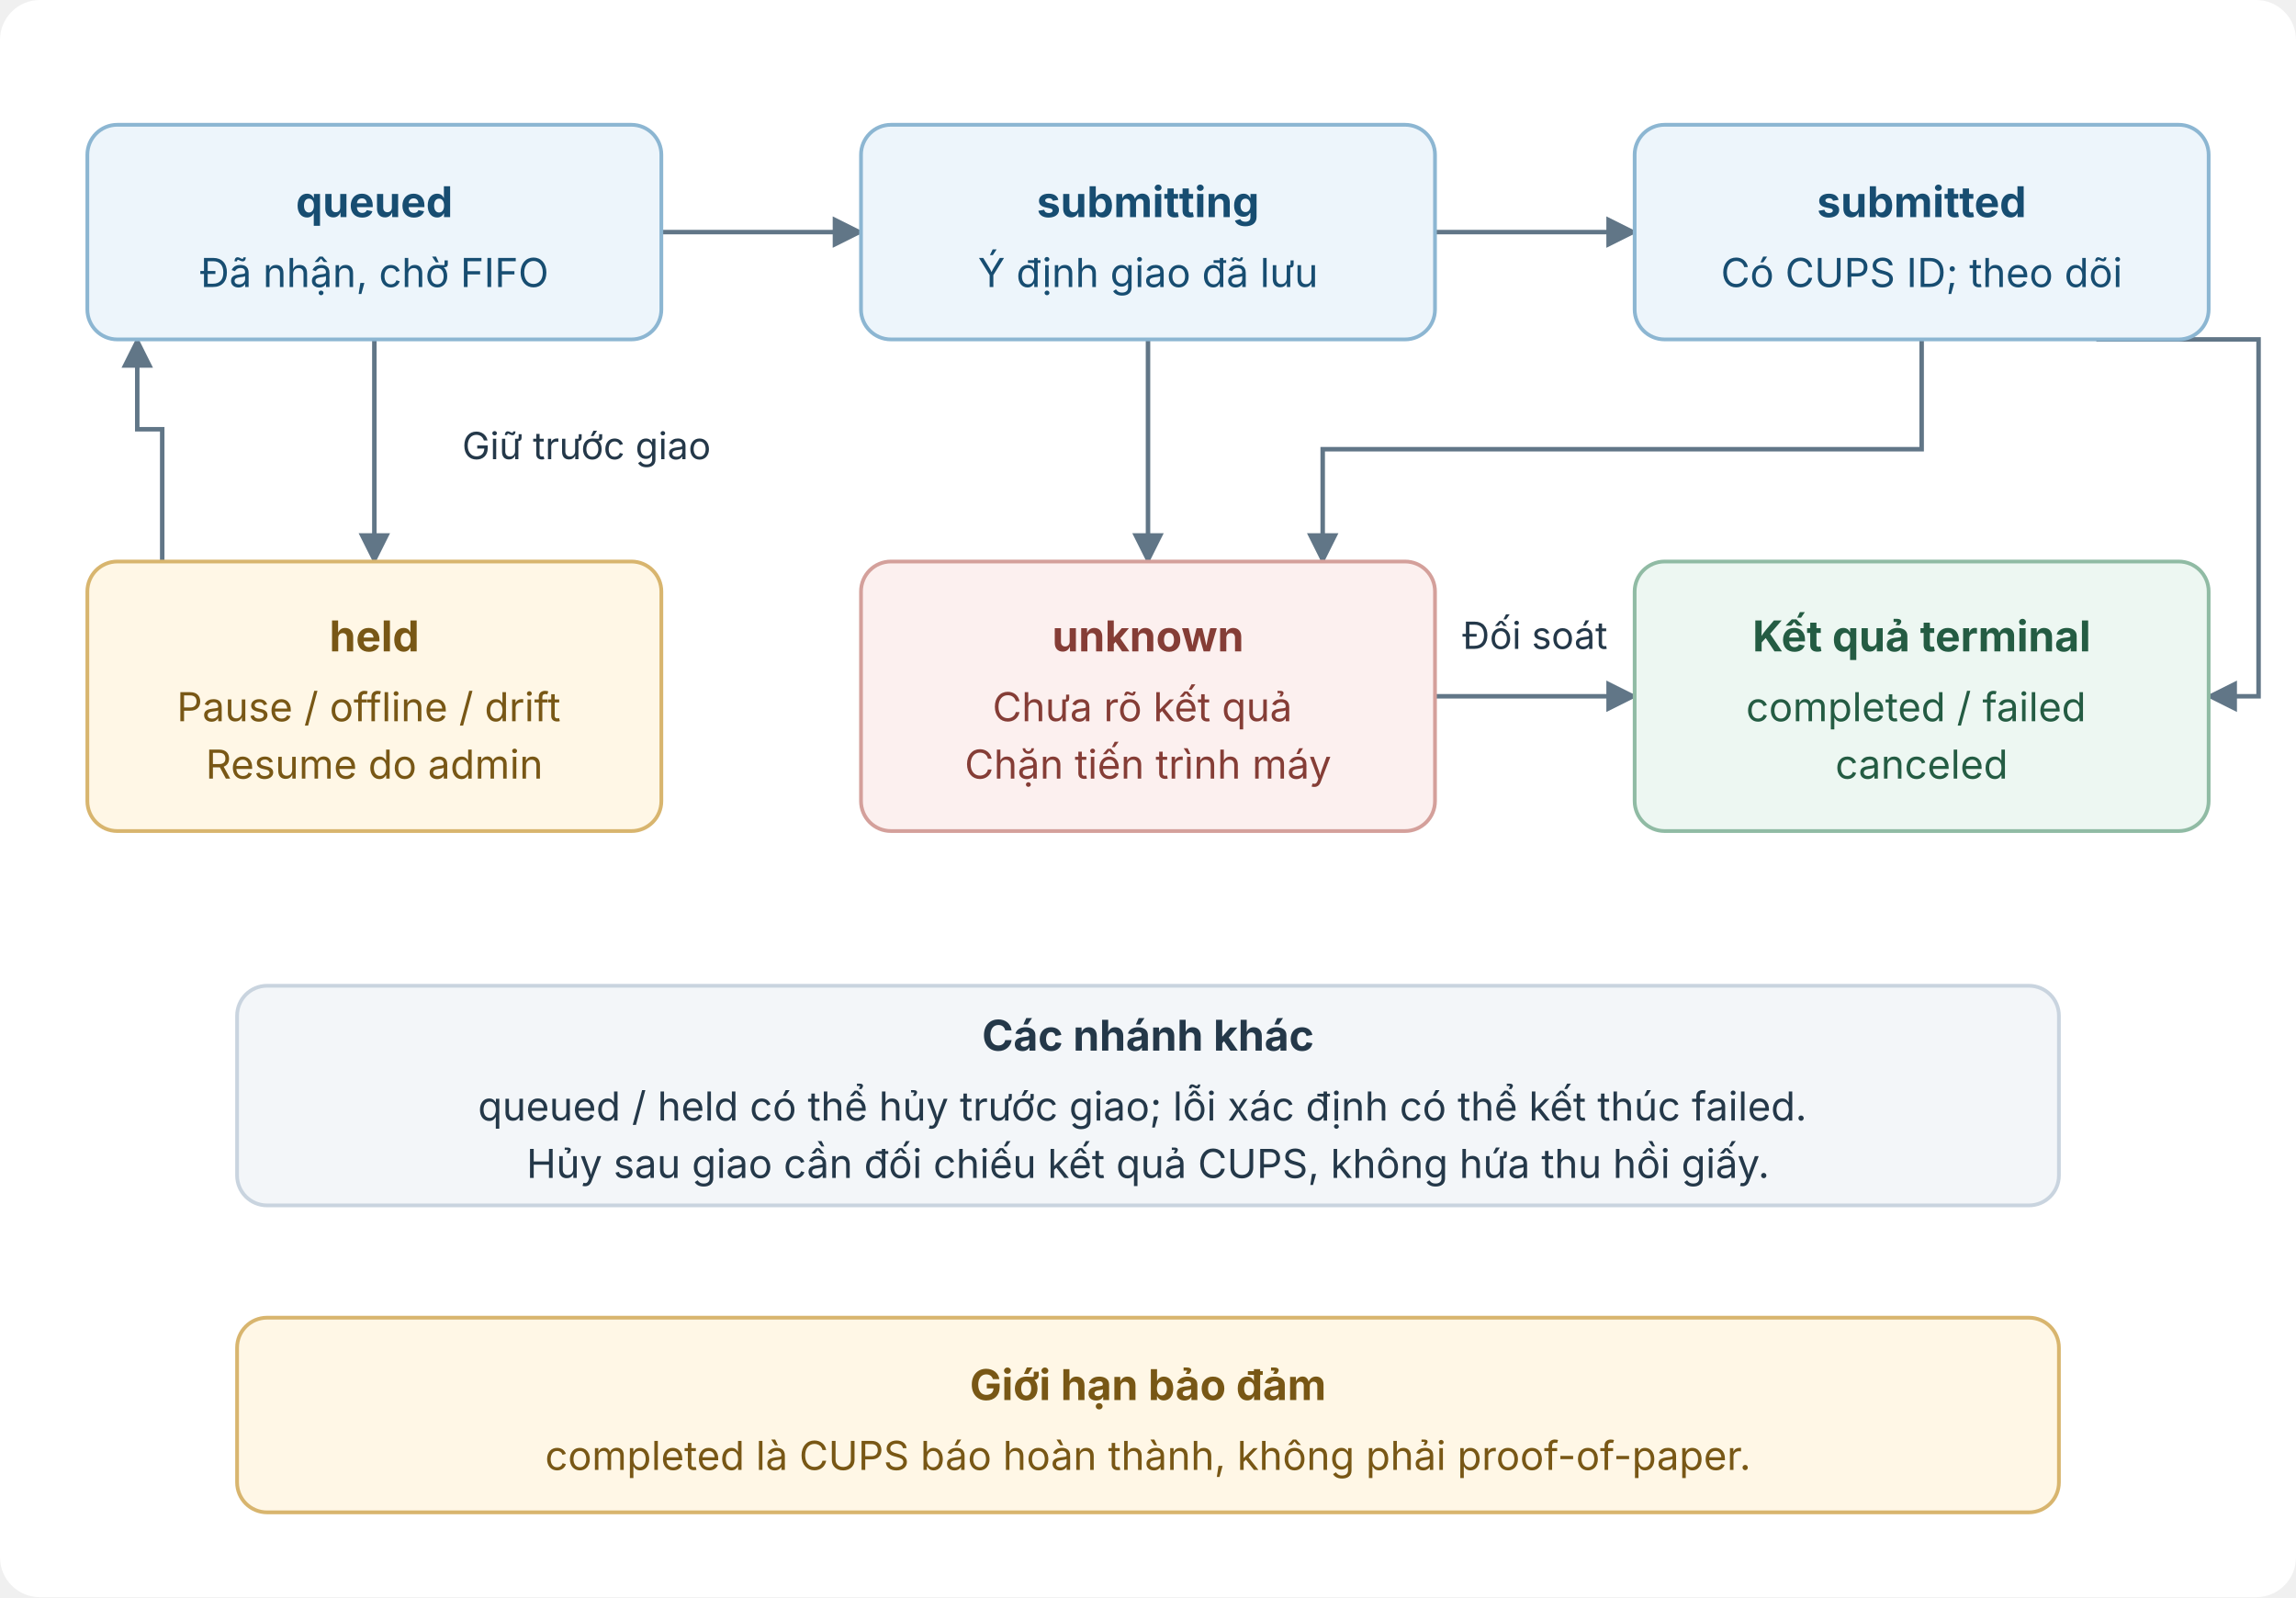
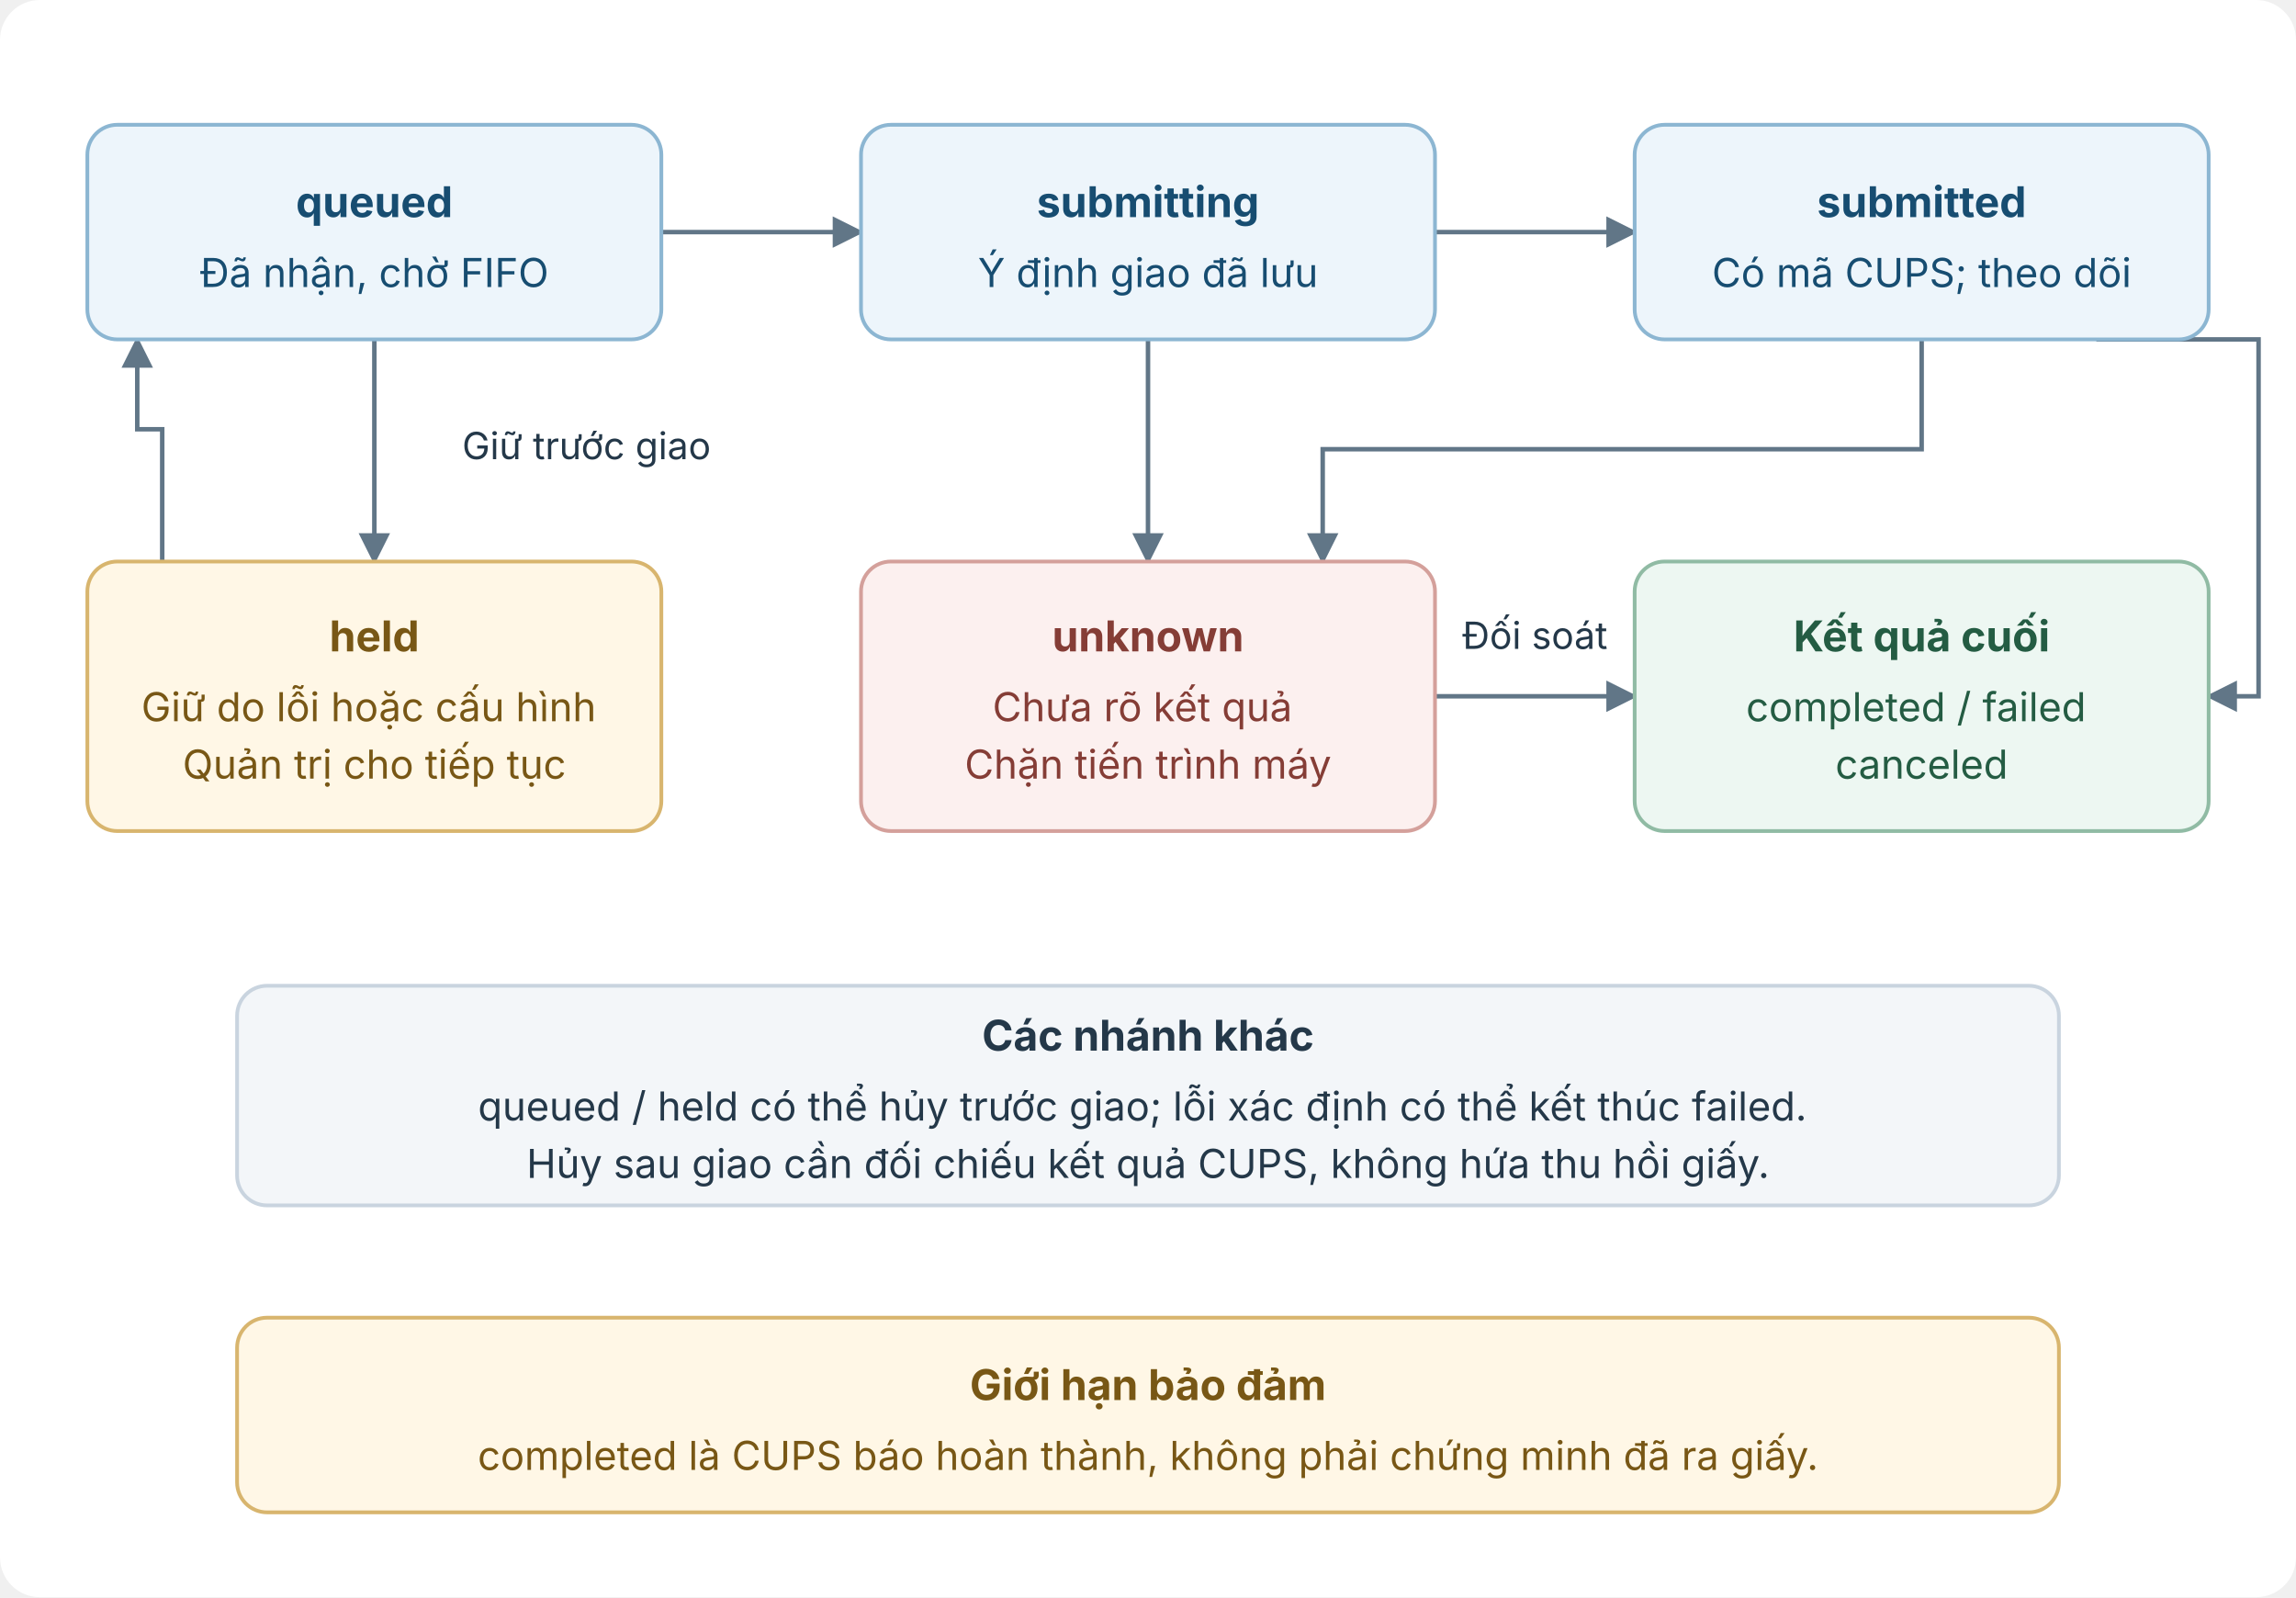
<svg xmlns="http://www.w3.org/2000/svg" viewBox="0 0 920 640" width="920" height="640" role="img" aria-labelledby="03-job-lifecycle-title 03-job-lifecycle-desc" font-family="system-ui, -apple-system, Segoe UI, sans-serif">
  <defs>
    <marker id="03-job-lifecycle-arrow" viewBox="0 0 10 10" refX="9" refY="5" markerWidth="7" markerHeight="7" orient="auto-start-reverse">
      <path d="M 0 0 L 10 5 L 0 10 z" fill="#617687" />
    </marker>
  </defs>
  <rect width="920" height="100%" rx="16" fill="#fff" />
  <polyline points="265,93 345,93" fill="none" stroke="#617687" stroke-width="1.8" marker-end="url(#03-job-lifecycle-arrow)" />
  <polyline points="575,93 655,93" fill="none" stroke="#617687" stroke-width="1.8" marker-end="url(#03-job-lifecycle-arrow)" />
  <polyline points="150,136 150,225" fill="none" stroke="#617687" stroke-width="1.8" marker-end="url(#03-job-lifecycle-arrow)" />
  <polyline points="65,225 65,172 55,172 55,136" fill="none" stroke="#617687" stroke-width="1.8" marker-end="url(#03-job-lifecycle-arrow)" />
  <polyline points="460,136 460,225" fill="none" stroke="#617687" stroke-width="1.8" marker-end="url(#03-job-lifecycle-arrow)" />
  <polyline points="770,136 770,180 530,180 530,225" fill="none" stroke="#617687" stroke-width="1.8" marker-end="url(#03-job-lifecycle-arrow)" />
  <polyline points="840,136 905,136 905,279 885,279" fill="none" stroke="#617687" stroke-width="1.8" marker-end="url(#03-job-lifecycle-arrow)" />
  <polyline points="575,279 655,279" fill="none" stroke="#617687" stroke-width="1.8" marker-end="url(#03-job-lifecycle-arrow)" />
  <g data-box="true">
    <rect x="35" y="50" width="230" height="86" rx="12" fill="#edf5fb" stroke="#8cb6d2" stroke-width="1.5" />
    <text x="150" y="87" fill="#174d71" font-size="17" font-weight="650" text-anchor="middle">
      <tspan x="150" dy="0">queued</tspan>
    </text>
    <text x="150" y="115" fill="#174d71" font-size="16" font-weight="400" text-anchor="middle">
      <tspan x="150" dy="0">Đã nhận, chờ FIFO</tspan>
    </text>
  </g>
  <g data-box="true">
    <rect x="345" y="50" width="230" height="86" rx="12" fill="#edf5fb" stroke="#8cb6d2" stroke-width="1.5" />
    <text x="460" y="87" fill="#174d71" font-size="17" font-weight="650" text-anchor="middle">
      <tspan x="460" dy="0">submitting</tspan>
    </text>
    <text x="460" y="115" fill="#174d71" font-size="16" font-weight="400" text-anchor="middle">
      <tspan x="460" dy="0">Ý định giao đã lưu</tspan>
    </text>
  </g>
  <g data-box="true">
    <rect x="655" y="50" width="230" height="86" rx="12" fill="#edf5fb" stroke="#8cb6d2" stroke-width="1.5" />
    <text x="770" y="87" fill="#174d71" font-size="17" font-weight="650" text-anchor="middle">
      <tspan x="770" dy="0">submitted</tspan>
    </text>
    <text x="770" y="115" fill="#174d71" font-size="16" font-weight="400" text-anchor="middle">
-       <tspan x="770" dy="0">Có CUPS ID; theo dõi</tspan>
+       <tspan x="770" dy="0">Có mã CUPS; theo dõi</tspan>
    </text>
  </g>
  <g data-box="true">
    <rect x="35" y="225" width="230" height="108" rx="12" fill="#fff7e6" stroke="#d8b56e" stroke-width="1.5" />
    <text x="150" y="261" fill="#785715" font-size="17" font-weight="650" text-anchor="middle">
      <tspan x="150" dy="0">held</tspan>
    </text>
    <text x="150" y="289" fill="#785715" font-size="16" font-weight="400" text-anchor="middle">
-       <tspan x="150" dy="0">Pause / offline / drift</tspan>
-       <tspan x="150" dy="23">Resume do admin</tspan>
+       <tspan x="150" dy="0">Giữ do lỗi hoặc cấu hình</tspan>
+       <tspan x="150" dy="23">Quản trị cho tiếp tục</tspan>
    </text>
  </g>
  <text x="235" y="184" fill="#243849" font-size="15" font-weight="400" text-anchor="middle">
    <tspan x="235" dy="0">Giữ trước giao</tspan>
  </text>
  <g data-box="true">
    <rect x="345" y="225" width="230" height="108" rx="12" fill="#fcf0ef" stroke="#d4a09b" stroke-width="1.5" />
    <text x="460" y="261" fill="#853d36" font-size="17" font-weight="650" text-anchor="middle">
      <tspan x="460" dy="0">unknown</tspan>
    </text>
    <text x="460" y="289" fill="#853d36" font-size="16" font-weight="400" text-anchor="middle">
      <tspan x="460" dy="0">Chưa rõ kết quả</tspan>
      <tspan x="460" dy="23">Chặn tiến trình máy</tspan>
    </text>
  </g>
  <g data-box="true">
    <rect x="655" y="225" width="230" height="108" rx="12" fill="#edf7f2" stroke="#90bba4" stroke-width="1.5" />
    <text x="770" y="261" fill="#245c43" font-size="17" font-weight="650" text-anchor="middle">
-       <tspan x="770" dy="0">Kết quả terminal</tspan>
+       <tspan x="770" dy="0">Kết quả cuối</tspan>
    </text>
    <text x="770" y="289" fill="#245c43" font-size="16" font-weight="400" text-anchor="middle">
      <tspan x="770" dy="0">completed / failed</tspan>
      <tspan x="770" dy="23">canceled</tspan>
    </text>
  </g>
  <text x="615" y="260" fill="#243849" font-size="15" font-weight="400" text-anchor="middle">
    <tspan x="615" dy="0">Đối soát</tspan>
  </text>
  <g data-box="true">
    <rect x="95" y="395" width="730" height="88" rx="12" fill="#f3f6f9" stroke="#c9d4df" stroke-width="1.5" />
    <text x="460" y="421" fill="#243849" font-size="17" font-weight="650" text-anchor="middle">
      <tspan x="460" dy="0">Các nhánh khác</tspan>
    </text>
    <text x="460" y="449" fill="#243849" font-size="16" font-weight="400" text-anchor="middle">
      <tspan x="460" dy="0">queued / held có thể hủy trước giao; lỗi xác định có thể kết thúc failed.</tspan>
      <tspan x="460" dy="23">Hủy sau giao cần đối chiếu kết quả CUPS, không hứa thu hồi giấy.</tspan>
    </text>
  </g>
  <g data-box="true">
    <rect x="95" y="528" width="730" height="78" rx="12" fill="#fff7e6" stroke="#d8b56e" stroke-width="1.5" />
    <text x="460" y="561" fill="#785715" font-size="17" font-weight="650" text-anchor="middle">
      <tspan x="460" dy="0">Giới hạn bảo đảm</tspan>
    </text>
    <text x="460" y="589" fill="#785715" font-size="16" font-weight="400" text-anchor="middle">
-       <tspan x="460" dy="0">completed là CUPS báo hoàn thành, không phải proof-of-paper.</tspan>
+       <tspan x="460" dy="0">completed là CUPS báo hoàn thành, không phải chứng minh đã ra giấy.</tspan>
    </text>
  </g>
</svg>
